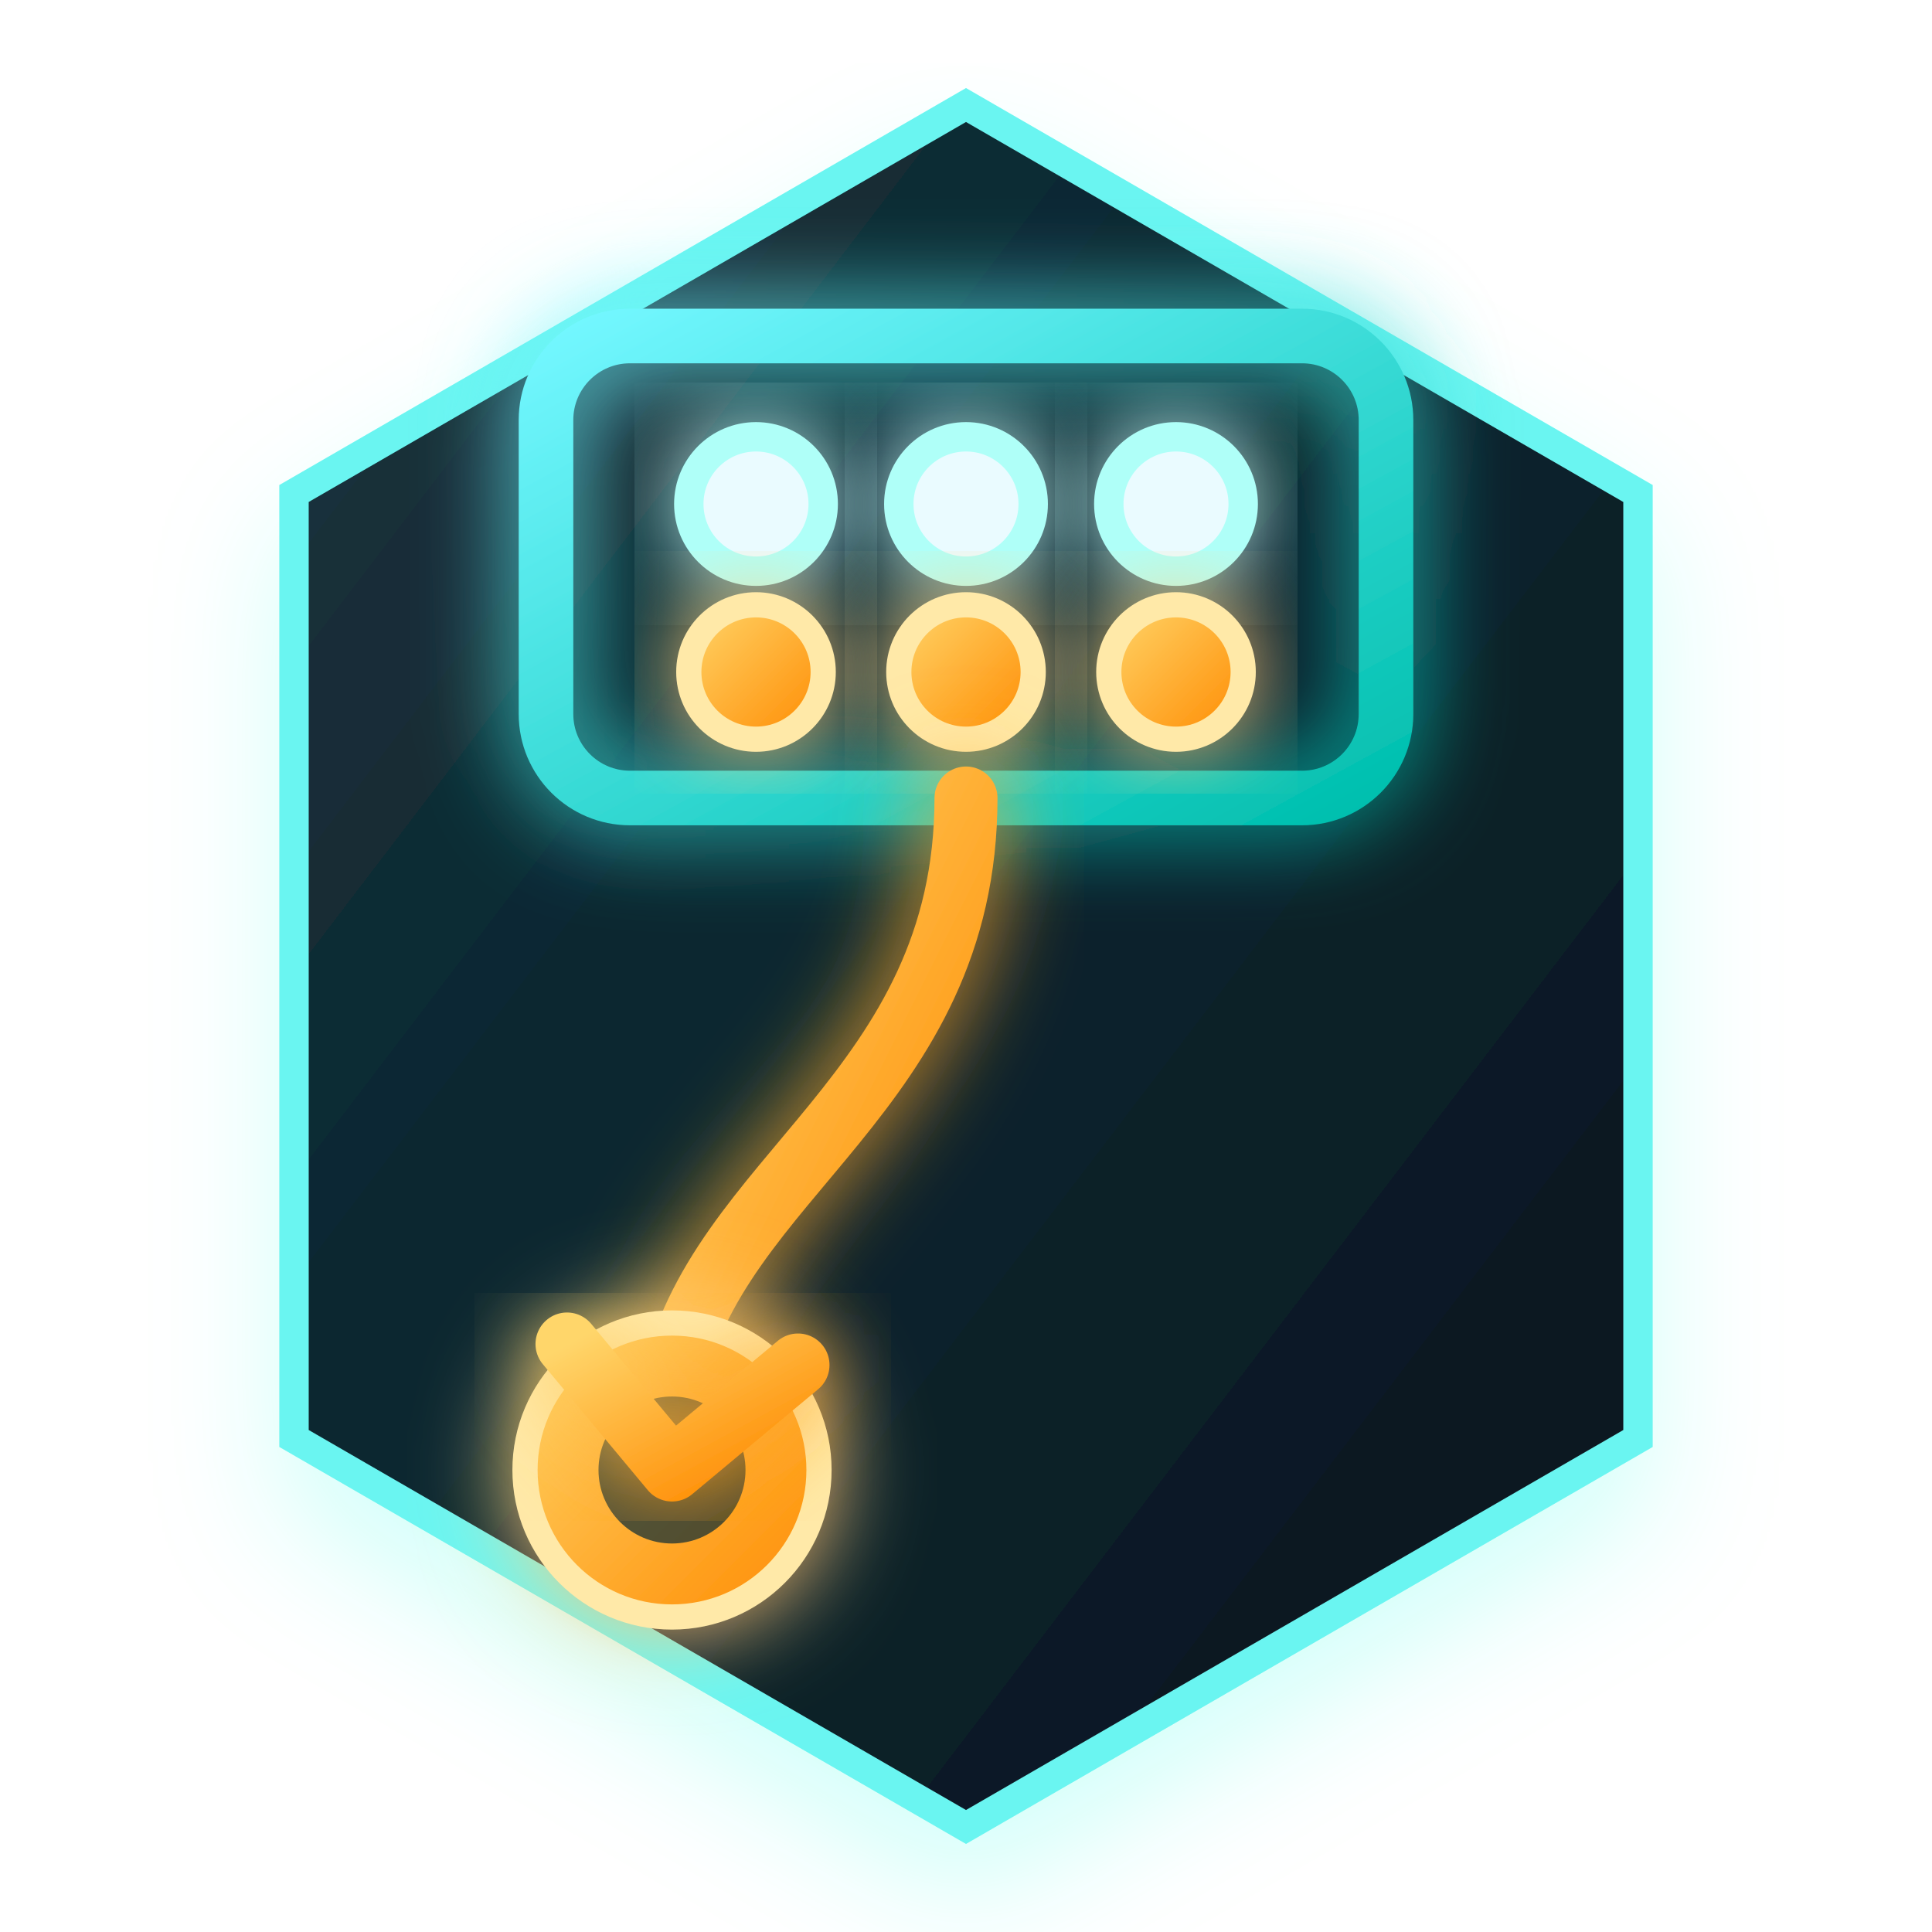
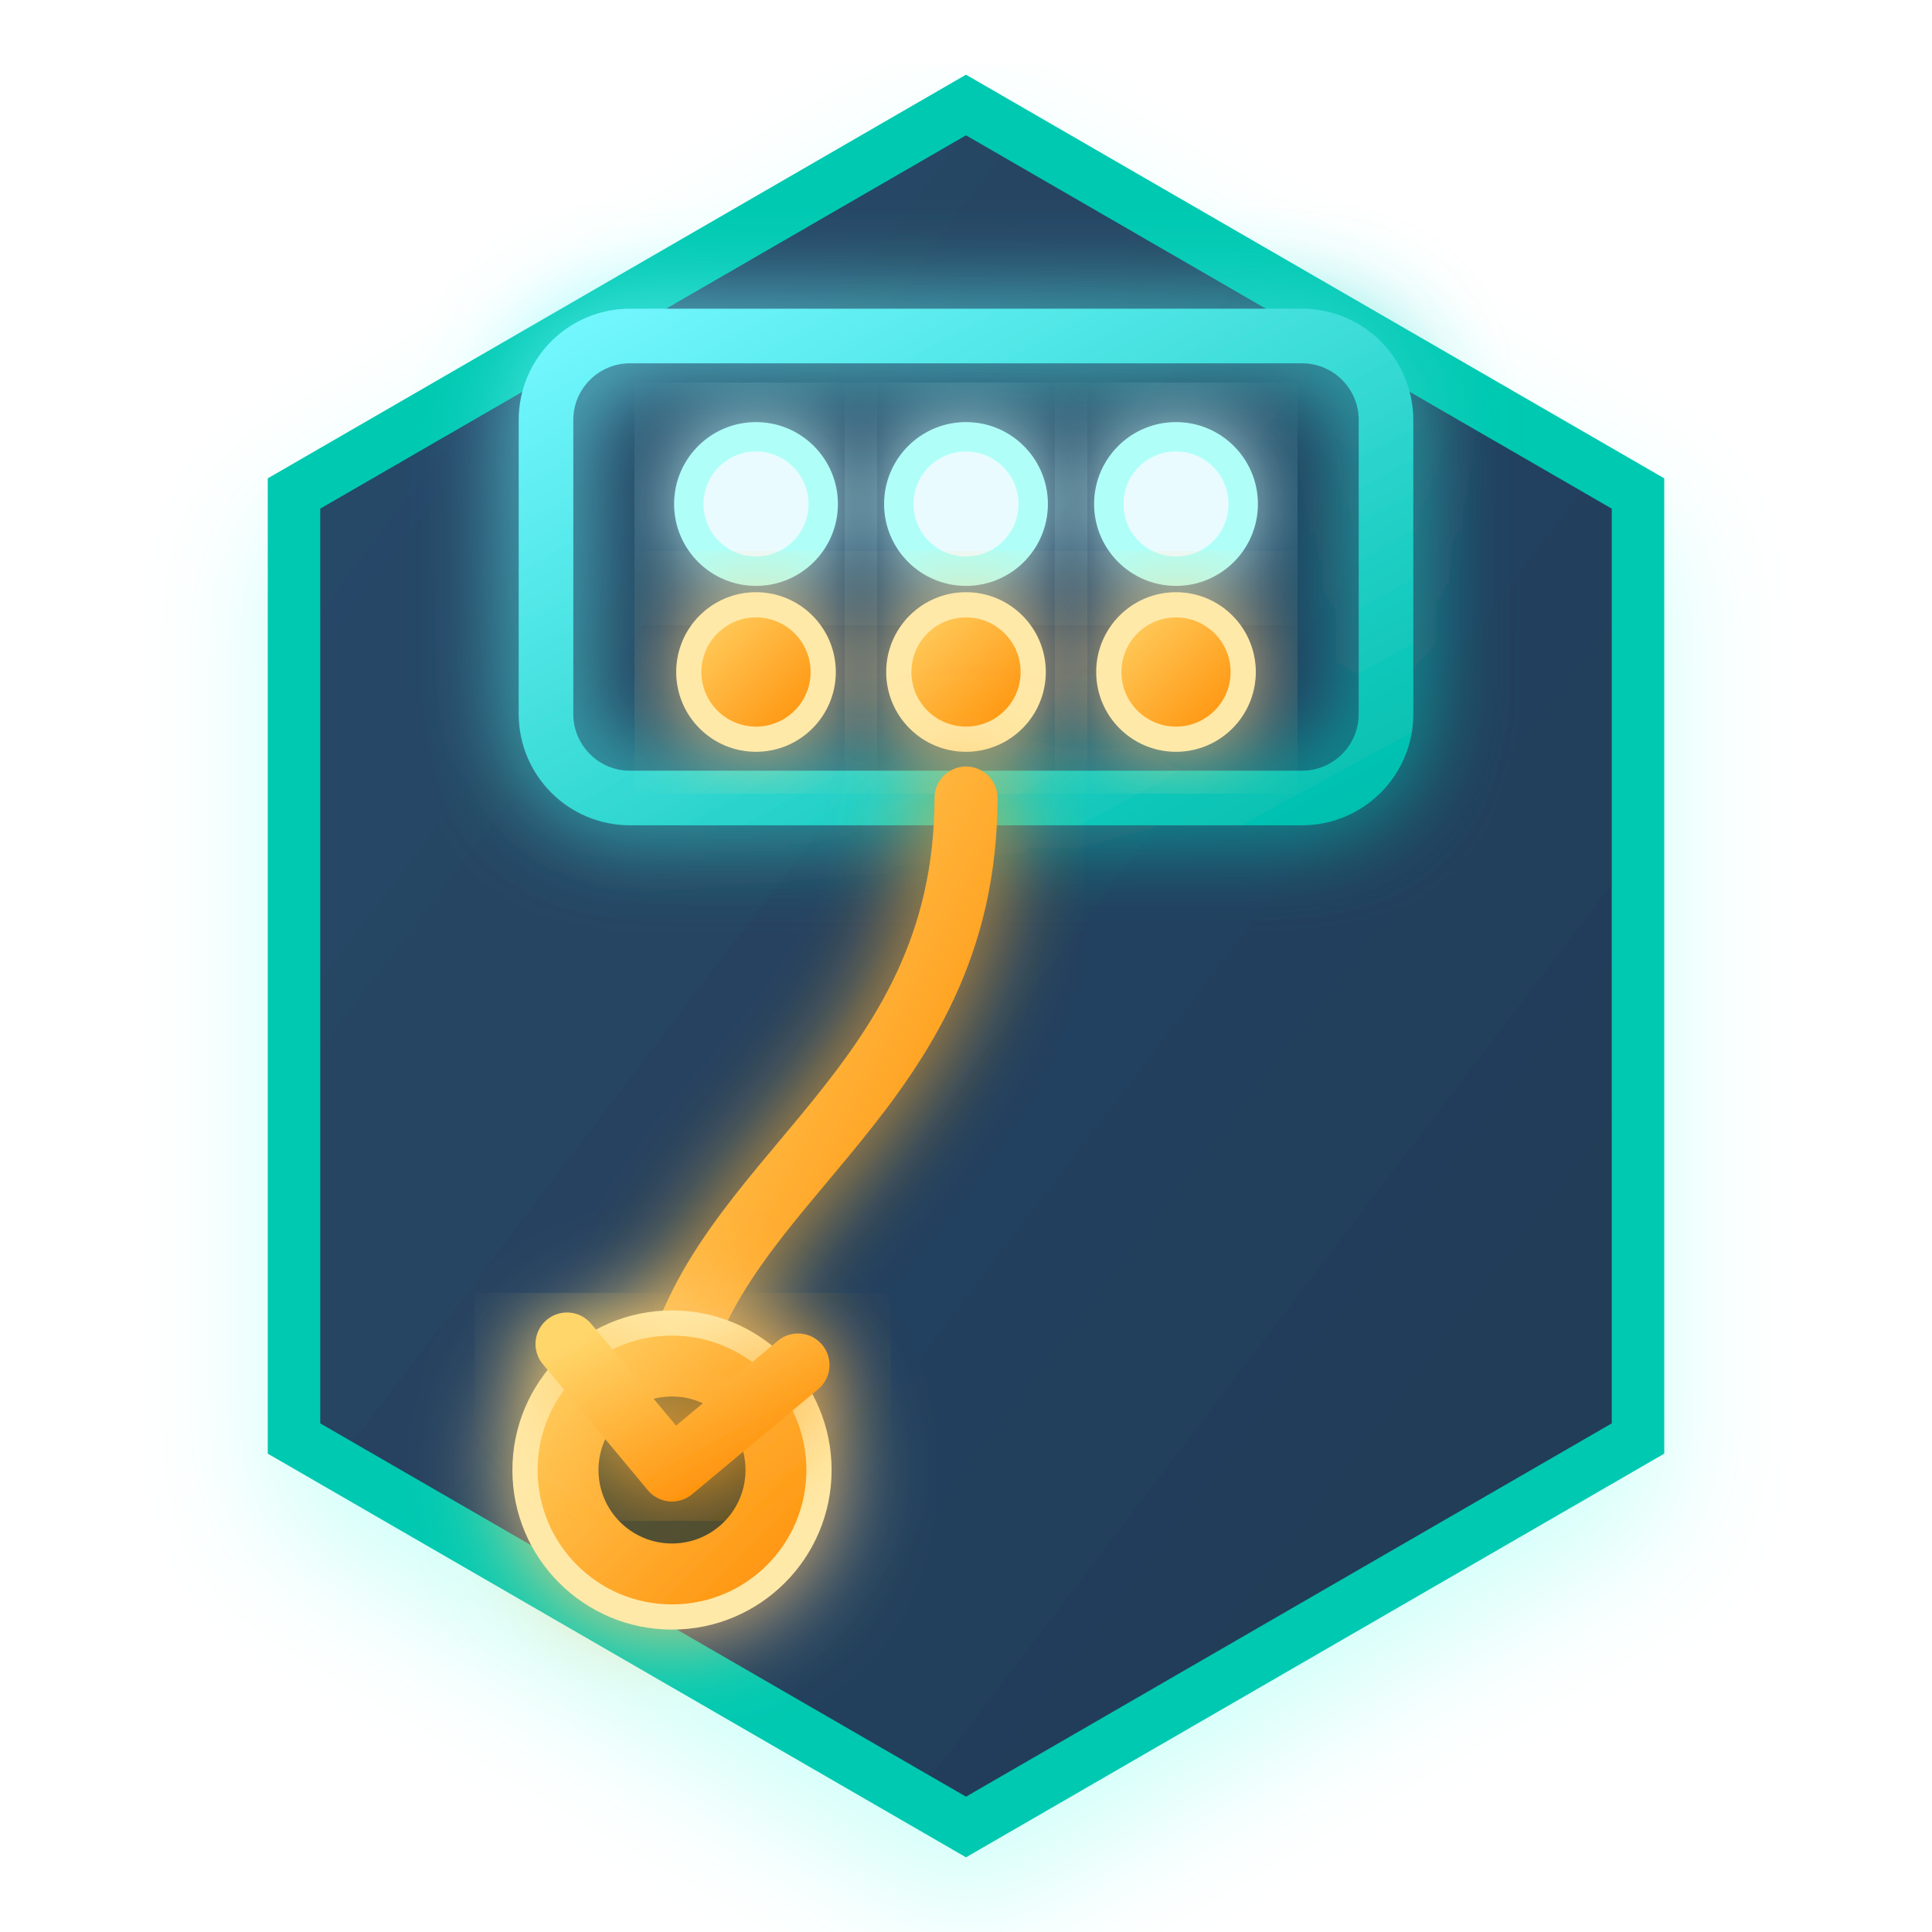
<svg xmlns="http://www.w3.org/2000/svg" width="92" height="92" viewBox="0 0 92 92" role="img" aria-label="Draw CBT Tail">
  <defs>
    <linearGradient id="bg" x1="0" y1="0" x2="1" y2="1">
-       <stop offset="0" stop-color="#082A34" />
-       <stop offset="1" stop-color="#020812" />
+       <stop offset="0" stop-color="#2A4A6A" />
+       <stop offset="1" stop-color="#1E3A55" />
    </linearGradient>
    <linearGradient id="cyan" x1="0" y1="0" x2="1" y2="1">
      <stop offset="0" stop-color="#73F7FF" />
      <stop offset="1" stop-color="#00BFAE" />
    </linearGradient>
    <linearGradient id="orange" x1="0" y1="0" x2="1" y2="1">
      <stop offset="0" stop-color="#FFD66B" />
      <stop offset="1" stop-color="#FF8A00" />
    </linearGradient>
    <filter id="glow" x="-40%" y="-40%" width="180%" height="180%">
      <feGaussianBlur stdDeviation="2.2" result="b" />
      <feMerge>
        <feMergeNode in="b" />
        <feMergeNode in="SourceGraphic" />
      </feMerge>
    </filter>
    <filter id="soft" x="-20%" y="-20%" width="140%" height="140%">
      <feDropShadow dx="0" dy="3" stdDeviation="3" flood-color="#00FFE0" flood-opacity="0.18" />
    </filter>
    <style>
-       .tile{fill:url(#bg);stroke:#64F5F0;stroke-width:1.4;opacity:.95;filter:url(#soft)}
+       .tile{fill:url(#bg);stroke:#00C9B1;stroke-width:2.5;opacity:1;filter:url(#soft)}
      .c{fill:none;stroke:url(#cyan);stroke-width:2.6;stroke-linecap:round;stroke-linejoin:round;filter:url(#glow)}
      .ct{fill:url(#cyan);stroke:#DFFFFF;stroke-width:1.2;filter:url(#glow)}
      .o{fill:none;stroke:url(#orange);stroke-width:3;stroke-linecap:round;stroke-linejoin:round;filter:url(#glow)}
      .ot{fill:url(#orange);stroke:#FFE9A8;stroke-width:1.2;filter:url(#glow)}
      .dot{fill:#EAFBFF;stroke:#AFFFF8;stroke-width:1.4;filter:url(#glow)}
    </style>
  </defs>
  <polygon class="tile" points="46,5 78,23.5 78,68.5 46,87 14,68.5 14,23.5" />
  <rect class="c" x="26" y="16" width="40" height="22" rx="4" />
  <circle class="dot" cx="36" cy="24" r="3.2" />
  <circle class="dot" cx="46" cy="24" r="3.2" />
  <circle class="dot" cx="56" cy="24" r="3.2" />
  <circle class="ot" cx="36" cy="32" r="3.2" />
  <circle class="ot" cx="46" cy="32" r="3.2" />
  <circle class="ot" cx="56" cy="32" r="3.2" />
  <path class="o" d="M46 38 C46 52 34 56 32 66" />
  <circle class="ot" cx="32" cy="70" r="7" />
  <circle cx="32" cy="70" r="3.5" fill="#082A34" opacity="0.7" />
  <polyline class="o" points="27,64 32,70 38,65" />
</svg>
